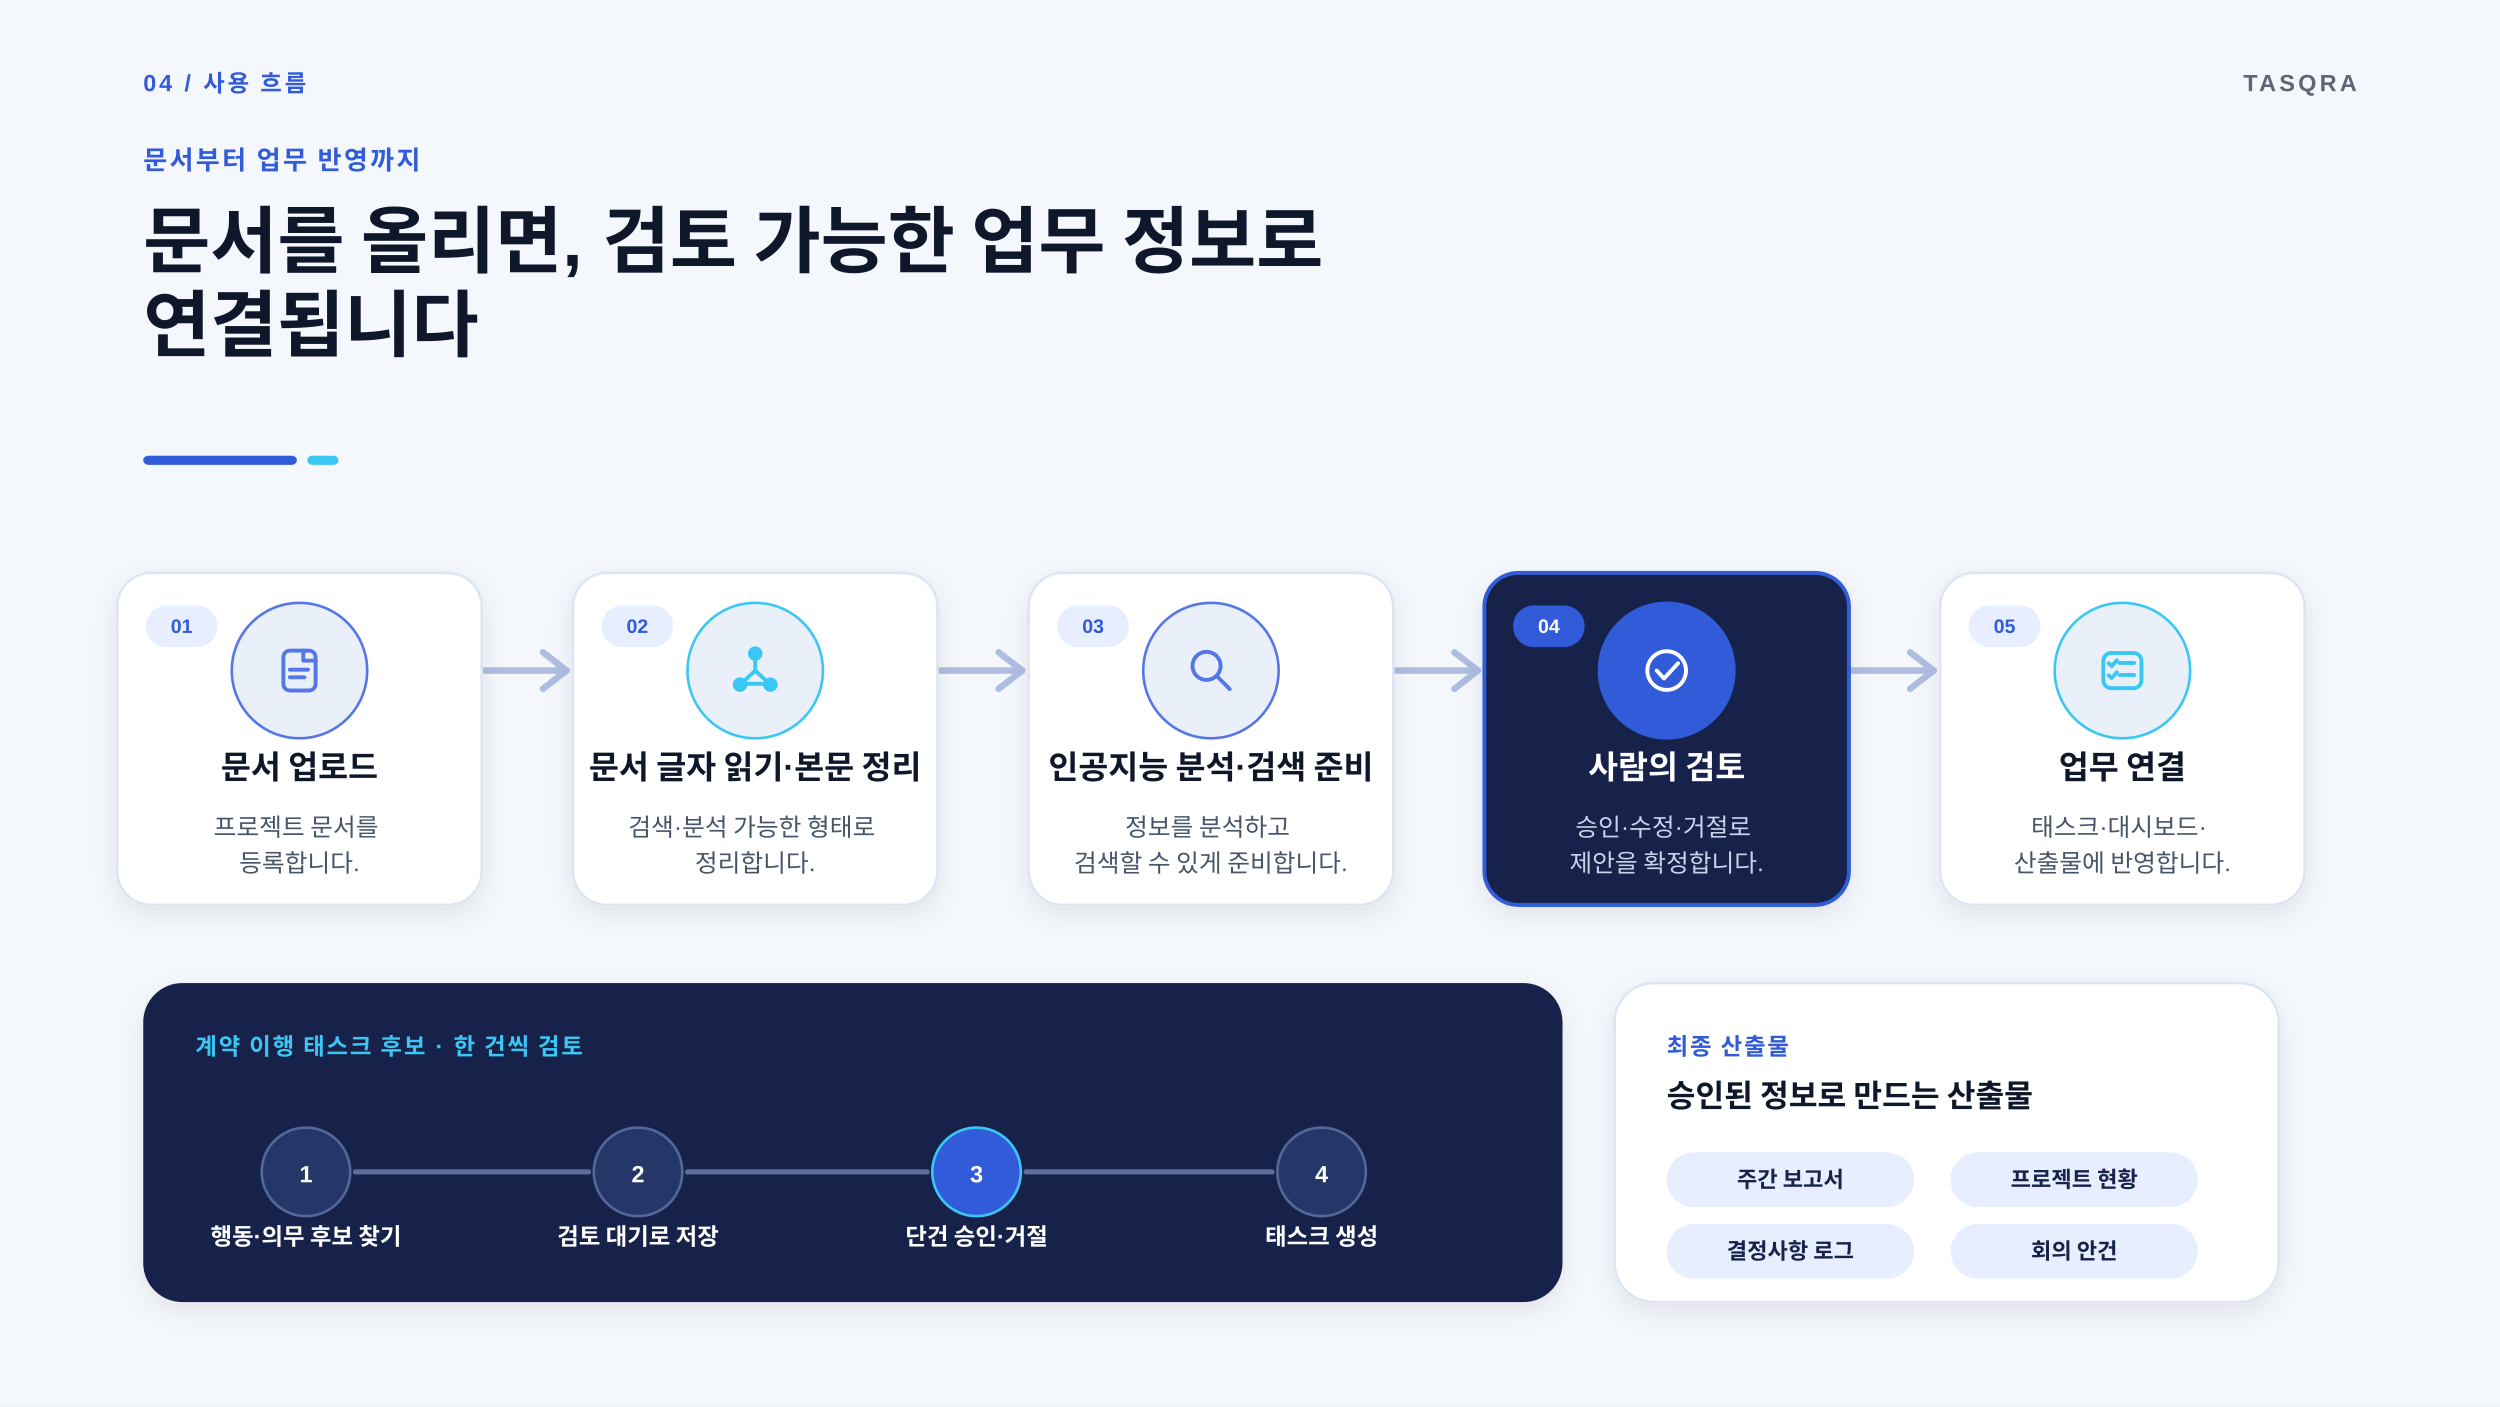
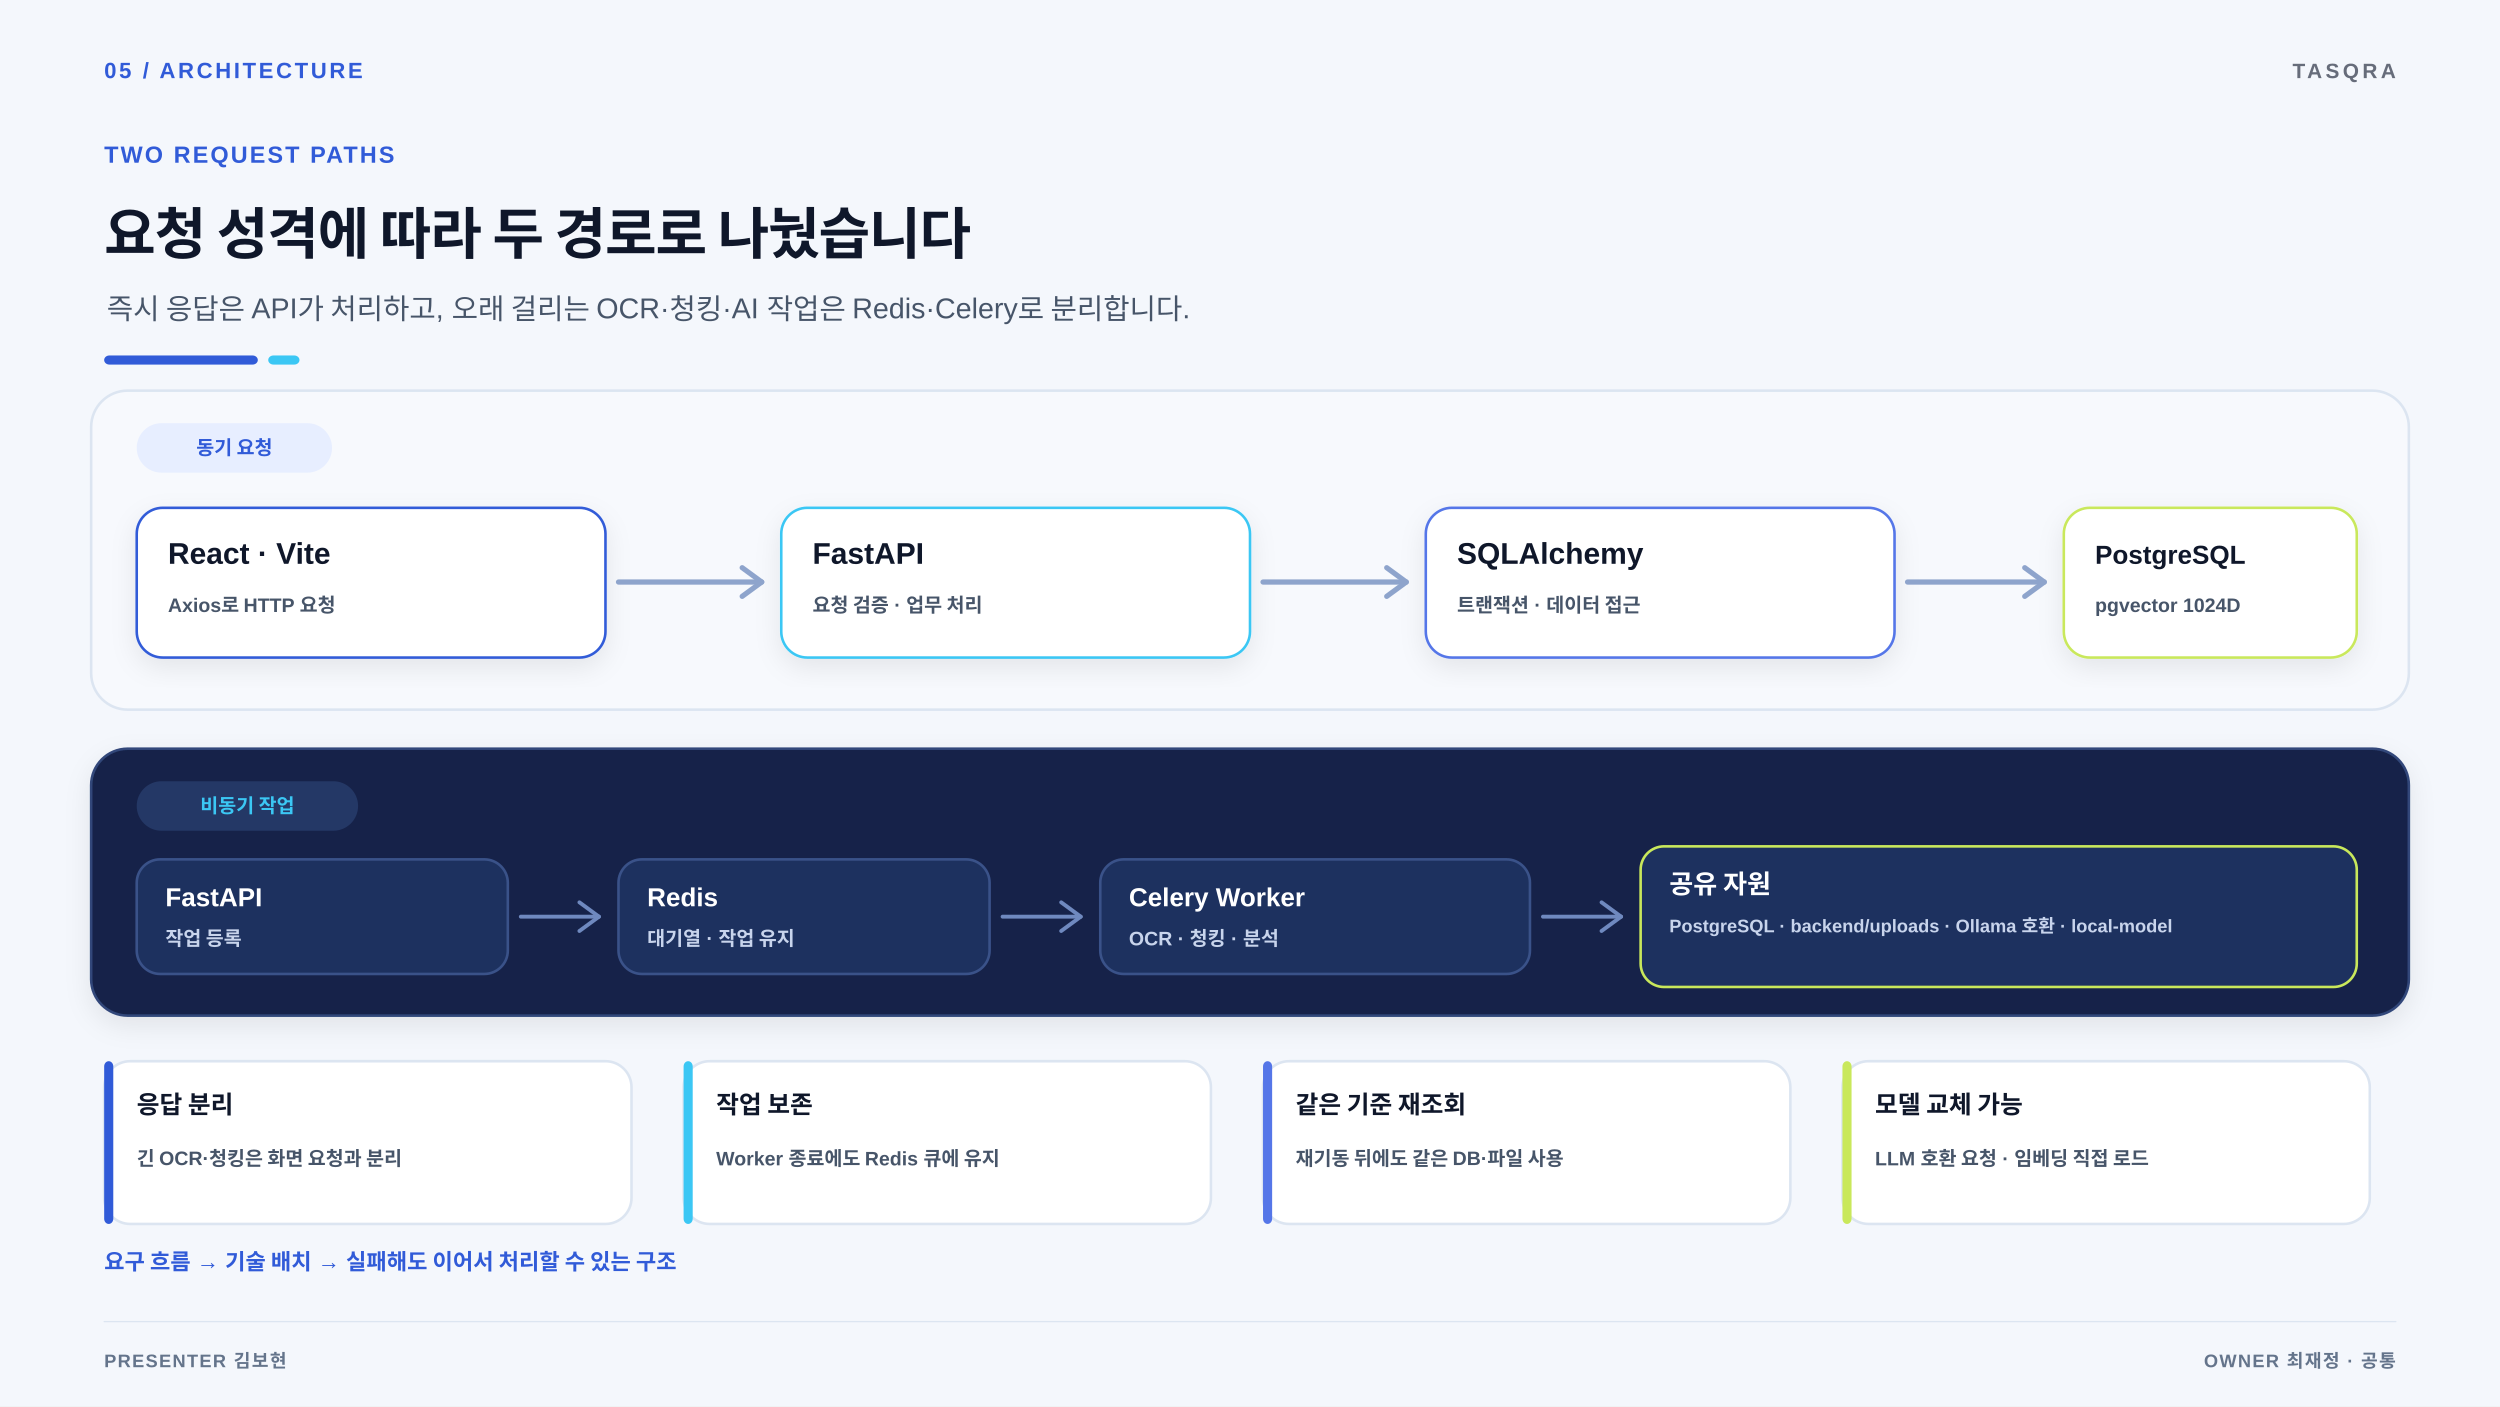
<svg xmlns="http://www.w3.org/2000/svg" width="1920" height="1080" viewBox="0 0 1920 1080">
  <defs>
    <style>@font-face{font-family:NotoKR;src:url("../../포트폴리오/NotoSansKR.ttf") format("truetype");} text{font-family:NotoKR,Arial,sans-serif;}</style>
    <filter id="shadow" x="-20%" y="-20%" width="140%" height="140%">
-       <feDropShadow dx="0" dy="14" stdDeviation="18" flood-color="#0E162F" flood-opacity="0.10" />
+       <feDropShadow dx="0" dy="12" stdDeviation="16" flood-color="#0E162F" flood-opacity="0.11" />
    </filter>
    <filter id="softShadow" x="-20%" y="-20%" width="140%" height="140%">
      <feDropShadow dx="0" dy="7" stdDeviation="10" flood-color="#0E162F" flood-opacity="0.08" />
    </filter>
  </defs>
  <rect x="0" y="0" width="1920" height="1080" rx="0" fill="#F4F7FC" stroke="none" stroke-width="0" opacity="1" />
-   <text x="110" y="70" font-family="NotoKR, Arial, sans-serif" font-size="18" font-weight="700" font-style="normal" fill="#315BD8" text-anchor="start" letter-spacing="2.2" opacity="1">04  /  사용 흐름</text>
-   <text x="1810" y="70" font-family="NotoKR, Arial, sans-serif" font-size="18" font-weight="800" font-style="normal" fill="#0F172A" text-anchor="end" letter-spacing="2.5" opacity="0.65">TASQRA</text>
-   <text x="110" y="130" font-family="NotoKR, Arial, sans-serif" font-size="20" font-weight="800" font-style="normal" fill="#315BD8" text-anchor="start" letter-spacing="1.8" opacity="1">문서부터 업무 반영까지</text>
-   <text x="110" y="205" font-family="NotoKR, Arial, sans-serif" font-size="56" font-weight="800" fill="#0F172A" text-anchor="start">
-     <tspan x="110" dy="0">문서를 올리면, 검토 가능한 업무 정보로</tspan>
-     <tspan x="110" dy="64.4">연결됩니다</tspan>
-   </text>
-   <line x1="245" y1="515" x2="435" y2="515" stroke="#AEBDE0" stroke-width="5" stroke-linecap="round" opacity="1" />
-   <path d="M 417 501 L 435 515 L 417 529" fill="none" stroke="#AEBDE0" stroke-width="5" stroke-linecap="round" stroke-linejoin="round" />
-   <line x1="595" y1="515" x2="785" y2="515" stroke="#AEBDE0" stroke-width="5" stroke-linecap="round" opacity="1" />
-   <path d="M 767 501 L 785 515 L 767 529" fill="none" stroke="#AEBDE0" stroke-width="5" stroke-linecap="round" stroke-linejoin="round" />
-   <line x1="945" y1="515" x2="1135" y2="515" stroke="#AEBDE0" stroke-width="5" stroke-linecap="round" opacity="1" />
-   <path d="M 1117 501 L 1135 515 L 1117 529" fill="none" stroke="#AEBDE0" stroke-width="5" stroke-linecap="round" stroke-linejoin="round" />
-   <line x1="1295" y1="515" x2="1485" y2="515" stroke="#AEBDE0" stroke-width="5" stroke-linecap="round" opacity="1" />
-   <path d="M 1467 501 L 1485 515 L 1467 529" fill="none" stroke="#AEBDE0" stroke-width="5" stroke-linecap="round" stroke-linejoin="round" />
-   <rect x="90" y="440" width="280" height="255" rx="26" fill="#FFFFFF" stroke="#DCE5F1" stroke-width="2" opacity="1" filter="url(#softShadow)" />
-   <circle cx="230" cy="515" r="52" fill="#EAF0FA" stroke="#5576E8" stroke-width="2" opacity="1" />
-   <g fill="none" stroke="#5576E8" stroke-width="3" stroke-linecap="round" stroke-linejoin="round">
-     <rect x="217.625" y="499.7" width="24.75" height="30.6" rx="5" />
-     <path d="M 232.925 499.7 v 7.65 h 9.45" />
-     <line x1="222.575" y1="514.325" x2="236.525" y2="514.325" />
-     <line x1="222.575" y1="520.175" x2="233.825" y2="520.175" />
-   </g>
-   <rect x="112" y="465" width="55" height="32" rx="16.0" fill="#E7EEFF" stroke="none" stroke-width="0" opacity="1" />
-   <text x="139.5" y="486.1" font-family="NotoKR, Arial, sans-serif" font-size="15" font-weight="700" font-style="normal" fill="#315BD8" text-anchor="middle" letter-spacing="0" opacity="1">01</text>
-   <text x="230" y="598" font-family="NotoKR, Arial, sans-serif" font-size="25" font-weight="800" font-style="normal" fill="#0F172A" text-anchor="middle" letter-spacing="0" opacity="1">문서 업로드</text>
-   <text x="230" y="642" font-family="NotoKR, Arial, sans-serif" font-size="19" font-weight="500" fill="#475569" text-anchor="middle">
-     <tspan x="230" dy="0">프로젝트 문서를</tspan>
-     <tspan x="230" dy="27.55">등록합니다.</tspan>
-   </text>
-   <rect x="440" y="440" width="280" height="255" rx="26" fill="#FFFFFF" stroke="#DCE5F1" stroke-width="2" opacity="1" filter="url(#softShadow)" />
-   <circle cx="580" cy="515" r="52" fill="#EAF0FA" stroke="#3BC7F4" stroke-width="2" opacity="1" />
-   <g fill="none" stroke="#3BC7F4" stroke-width="3" stroke-linecap="round">
-     <line x1="580" y1="503.3" x2="580" y2="515" />
-     <line x1="569.2" y1="525.125" x2="590.8" y2="525.125" />
-     <line x1="569.2" y1="525.125" x2="580" y2="515" />
-     <line x1="590.8" y1="525.125" x2="580" y2="515" />
-     <circle cx="580" cy="501.95" r="4.05" fill="#3BC7F4" />
-     <circle cx="568.3" cy="525.8" r="4.05" fill="#3BC7F4" />
-     <circle cx="591.7" cy="525.8" r="4.05" fill="#3BC7F4" />
-   </g>
-   <rect x="462" y="465" width="55" height="32" rx="16.0" fill="#E7EEFF" stroke="none" stroke-width="0" opacity="1" />
-   <text x="489.5" y="486.1" font-family="NotoKR, Arial, sans-serif" font-size="15" font-weight="700" font-style="normal" fill="#315BD8" text-anchor="middle" letter-spacing="0" opacity="1">02</text>
-   <text x="580" y="598" font-family="NotoKR, Arial, sans-serif" font-size="25" font-weight="800" font-style="normal" fill="#0F172A" text-anchor="middle" letter-spacing="0" opacity="1">문서 글자 읽기·본문 정리</text>
-   <text x="580" y="642" font-family="NotoKR, Arial, sans-serif" font-size="19" font-weight="500" fill="#475569" text-anchor="middle">
-     <tspan x="580" dy="0">검색·분석 가능한 형태로</tspan>
-     <tspan x="580" dy="27.55">정리합니다.</tspan>
-   </text>
-   <rect x="790" y="440" width="280" height="255" rx="26" fill="#FFFFFF" stroke="#DCE5F1" stroke-width="2" opacity="1" filter="url(#softShadow)" />
-   <circle cx="930" cy="515" r="52" fill="#EAF0FA" stroke="#5576E8" stroke-width="2" opacity="1" />
-   <g fill="none" stroke="#5576E8" stroke-width="3" stroke-linecap="round">
-     <circle cx="926.625" cy="511.4" r="10.8" />
-     <line x1="934.5" y1="519.275" x2="944.4" y2="529.175" />
-   </g>
-   <rect x="812" y="465" width="55" height="32" rx="16.0" fill="#E7EEFF" stroke="none" stroke-width="0" opacity="1" />
-   <text x="839.5" y="486.1" font-family="NotoKR, Arial, sans-serif" font-size="15" font-weight="700" font-style="normal" fill="#315BD8" text-anchor="middle" letter-spacing="0" opacity="1">03</text>
-   <text x="930" y="598" font-family="NotoKR, Arial, sans-serif" font-size="25" font-weight="800" font-style="normal" fill="#0F172A" text-anchor="middle" letter-spacing="0" opacity="1">인공지능 분석·검색 준비</text>
-   <text x="930" y="642" font-family="NotoKR, Arial, sans-serif" font-size="19" font-weight="500" fill="#475569" text-anchor="middle">
-     <tspan x="930" dy="0">정보를 분석하고</tspan>
-     <tspan x="930" dy="27.55">검색할 수 있게 준비합니다.</tspan>
-   </text>
-   <rect x="1140" y="440" width="280" height="255" rx="26" fill="#16234A" stroke="#315BD8" stroke-width="3" opacity="1" filter="url(#softShadow)" />
-   <circle cx="1280" cy="515" r="52" fill="#315BD8" stroke="#315BD8" stroke-width="2" opacity="1" />
-   <g fill="none" stroke="#FFFFFF" stroke-width="3" stroke-linecap="round" stroke-linejoin="round">
-     <circle cx="1280" cy="515" r="14.85" />
-     <path d="M 1272.35 515 l 5.625 6.075 l 10.8 -11.7" />
-   </g>
-   <rect x="1162" y="465" width="55" height="32" rx="16.0" fill="#315BD8" stroke="none" stroke-width="0" opacity="1" />
-   <text x="1189.5" y="486.1" font-family="NotoKR, Arial, sans-serif" font-size="15" font-weight="700" font-style="normal" fill="#FFFFFF" text-anchor="middle" letter-spacing="0" opacity="1">04</text>
-   <text x="1280" y="598" font-family="NotoKR, Arial, sans-serif" font-size="25" font-weight="800" font-style="normal" fill="#FFFFFF" text-anchor="middle" letter-spacing="0" opacity="1">사람의 검토</text>
-   <text x="1280" y="642" font-family="NotoKR, Arial, sans-serif" font-size="19" font-weight="500" fill="#C9D4EC" text-anchor="middle">
-     <tspan x="1280" dy="0">승인·수정·거절로</tspan>
-     <tspan x="1280" dy="27.55">제안을 확정합니다.</tspan>
-   </text>
-   <rect x="1490" y="440" width="280" height="255" rx="26" fill="#FFFFFF" stroke="#DCE5F1" stroke-width="2" opacity="1" filter="url(#softShadow)" />
-   <circle cx="1630" cy="515" r="52" fill="#EAF0FA" stroke="#3BC7F4" stroke-width="2" opacity="1" />
-   <g fill="none" stroke="#3BC7F4" stroke-width="3" stroke-linecap="round" stroke-linejoin="round">
-     <rect x="1615.375" y="501.5" width="29.25" height="27.0" rx="6" />
-     <path d="M 1619.425 509.375 l 2.25 2.25 l 4.05 -4.5" />
-     <line x1="1627.75" y1="509.15" x2="1639.0" y2="509.15" />
-     <path d="M 1619.425 518.6 l 2.25 2.25 l 4.05 -4.5" />
-     <line x1="1627.75" y1="518.375" x2="1639.0" y2="518.375" />
-   </g>
-   <rect x="1512" y="465" width="55" height="32" rx="16.0" fill="#E7EEFF" stroke="none" stroke-width="0" opacity="1" />
-   <text x="1539.5" y="486.1" font-family="NotoKR, Arial, sans-serif" font-size="15" font-weight="700" font-style="normal" fill="#315BD8" text-anchor="middle" letter-spacing="0" opacity="1">05</text>
-   <text x="1630" y="598" font-family="NotoKR, Arial, sans-serif" font-size="25" font-weight="800" font-style="normal" fill="#0F172A" text-anchor="middle" letter-spacing="0" opacity="1">업무 연결</text>
-   <text x="1630" y="642" font-family="NotoKR, Arial, sans-serif" font-size="19" font-weight="500" fill="#475569" text-anchor="middle">
-     <tspan x="1630" dy="0">태스크·대시보드·</tspan>
-     <tspan x="1630" dy="27.55">산출물에 반영합니다.</tspan>
-   </text>
-   <rect x="110" y="755" width="1090" height="245" rx="30" fill="#16234A" stroke="none" stroke-width="0" opacity="1" filter="url(#softShadow)" />
-   <text x="150" y="810" font-family="NotoKR, Arial, sans-serif" font-size="18" font-weight="800" font-style="normal" fill="#3BC7F4" text-anchor="start" letter-spacing="1.4" opacity="1">계약 이행 태스크 후보  ·  한 건씩 검토</text>
-   <circle cx="235" cy="900" r="34" fill="#243768" stroke="#536898" stroke-width="2" opacity="1" />
-   <text x="235" y="908" font-family="NotoKR, Arial, sans-serif" font-size="18" font-weight="800" font-style="normal" fill="#FFFFFF" text-anchor="middle" letter-spacing="0" opacity="1">1</text>
-   <text x="235" y="956" font-family="NotoKR, Arial, sans-serif" font-size="18" font-weight="600" font-style="normal" fill="#FFFFFF" text-anchor="middle" letter-spacing="0" opacity="1">행동·의무 후보 찾기</text>
-   <line x1="273" y1="900" x2="452" y2="900" stroke="#5B6E9C" stroke-width="4" stroke-linecap="round" opacity="1" />
-   <circle cx="490" cy="900" r="34" fill="#243768" stroke="#536898" stroke-width="2" opacity="1" />
-   <text x="490" y="908" font-family="NotoKR, Arial, sans-serif" font-size="18" font-weight="800" font-style="normal" fill="#FFFFFF" text-anchor="middle" letter-spacing="0" opacity="1">2</text>
-   <text x="490" y="956" font-family="NotoKR, Arial, sans-serif" font-size="18" font-weight="600" font-style="normal" fill="#FFFFFF" text-anchor="middle" letter-spacing="0" opacity="1">검토 대기로 저장</text>
-   <line x1="528" y1="900" x2="712" y2="900" stroke="#5B6E9C" stroke-width="4" stroke-linecap="round" opacity="1" />
-   <circle cx="750" cy="900" r="34" fill="#315BD8" stroke="#3BC7F4" stroke-width="2" opacity="1" />
-   <text x="750" y="908" font-family="NotoKR, Arial, sans-serif" font-size="18" font-weight="800" font-style="normal" fill="#FFFFFF" text-anchor="middle" letter-spacing="0" opacity="1">3</text>
-   <text x="750" y="956" font-family="NotoKR, Arial, sans-serif" font-size="18" font-weight="600" font-style="normal" fill="#FFFFFF" text-anchor="middle" letter-spacing="0" opacity="1">단건 승인·거절</text>
-   <line x1="788" y1="900" x2="977" y2="900" stroke="#5B6E9C" stroke-width="4" stroke-linecap="round" opacity="1" />
-   <circle cx="1015" cy="900" r="34" fill="#243768" stroke="#536898" stroke-width="2" opacity="1" />
-   <text x="1015" y="908" font-family="NotoKR, Arial, sans-serif" font-size="18" font-weight="800" font-style="normal" fill="#FFFFFF" text-anchor="middle" letter-spacing="0" opacity="1">4</text>
-   <text x="1015" y="956" font-family="NotoKR, Arial, sans-serif" font-size="18" font-weight="600" font-style="normal" fill="#FFFFFF" text-anchor="middle" letter-spacing="0" opacity="1">태스크 생성</text>
-   <rect x="1240" y="755" width="510" height="245" rx="30" fill="#FFFFFF" stroke="#DCE5F1" stroke-width="2" opacity="1" filter="url(#softShadow)" />
-   <text x="1280" y="810" font-family="NotoKR, Arial, sans-serif" font-size="18" font-weight="800" font-style="normal" fill="#315BD8" text-anchor="start" letter-spacing="1.4" opacity="1">최종 산출물</text>
-   <text x="1280" y="850" font-family="NotoKR, Arial, sans-serif" font-size="24" font-weight="700" font-style="normal" fill="#0F172A" text-anchor="start" letter-spacing="0" opacity="1">승인된 정보로 만드는 산출물</text>
-   <rect x="1280" y="885" width="190" height="42" rx="21.0" fill="#E7EEFF" stroke="none" stroke-width="0" opacity="1" />
-   <text x="1375.0" y="911.78" font-family="NotoKR, Arial, sans-serif" font-size="17" font-weight="700" font-style="normal" fill="#16234A" text-anchor="middle" letter-spacing="0" opacity="1">주간 보고서</text>
-   <rect x="1498" y="885" width="190" height="42" rx="21.0" fill="#E7EEFF" stroke="none" stroke-width="0" opacity="1" />
-   <text x="1593.0" y="911.78" font-family="NotoKR, Arial, sans-serif" font-size="17" font-weight="700" font-style="normal" fill="#16234A" text-anchor="middle" letter-spacing="0" opacity="1">프로젝트 현황</text>
-   <rect x="1280" y="940" width="190" height="42" rx="21.0" fill="#E7EEFF" stroke="none" stroke-width="0" opacity="1" />
-   <text x="1375.0" y="966.78" font-family="NotoKR, Arial, sans-serif" font-size="17" font-weight="700" font-style="normal" fill="#16234A" text-anchor="middle" letter-spacing="0" opacity="1">결정사항 로그</text>
-   <rect x="1498" y="940" width="190" height="42" rx="21.0" fill="#E7EEFF" stroke="none" stroke-width="0" opacity="1" />
-   <text x="1593.0" y="966.78" font-family="NotoKR, Arial, sans-serif" font-size="17" font-weight="700" font-style="normal" fill="#16234A" text-anchor="middle" letter-spacing="0" opacity="1">회의 안건</text>
-   <rect x="110" y="350" width="118" height="7" rx="4" fill="#315BD8" stroke="none" stroke-width="0" opacity="1" />
-   <rect x="236" y="350" width="24" height="7" rx="4" fill="#3BC7F4" stroke="none" stroke-width="0" opacity="1" />
+   <text x="80" y="60" font-family="NotoKR, Arial, sans-serif" font-size="17" font-weight="800" font-style="normal" fill="#315BD8" text-anchor="start" letter-spacing="2" opacity="1">05  /  ARCHITECTURE</text>
+   <text x="1840" y="60" font-family="NotoKR, Arial, sans-serif" font-size="16" font-weight="800" font-style="normal" fill="#0F172A" text-anchor="end" letter-spacing="2.6" opacity="0.62">TASQRA</text>
+   <line x1="80" y1="1015" x2="1840" y2="1015" stroke="#DCE5F1" stroke-width="1" stroke-linecap="round" opacity="1" />
+   <text x="80" y="1050" font-family="NotoKR, Arial, sans-serif" font-size="14" font-weight="700" font-style="normal" fill="#64748B" text-anchor="start" letter-spacing="1" opacity="1">PRESENTER  김보현</text>
+   <text x="1840" y="1050" font-family="NotoKR, Arial, sans-serif" font-size="14" font-weight="700" font-style="normal" fill="#64748B" text-anchor="end" letter-spacing="1" opacity="1">OWNER  최재정 · 공통</text>
+   <text x="80" y="125" font-family="NotoKR, Arial, sans-serif" font-size="18" font-weight="800" font-style="normal" fill="#315BD8" text-anchor="start" letter-spacing="1.6" opacity="1">TWO REQUEST PATHS</text>
+   <text x="80" y="195" font-family="NotoKR, Arial, sans-serif" font-size="43" font-weight="800" font-style="normal" fill="#0F172A" text-anchor="start" letter-spacing="-0.8" opacity="1">요청 성격에 따라 두 경로로 나눴습니다</text>
+   <text x="82" y="245" font-family="NotoKR, Arial, sans-serif" font-size="22" font-weight="500" font-style="normal" fill="#475569" text-anchor="start" letter-spacing="0" opacity="1">즉시 응답은 API가 처리하고, 오래 걸리는 OCR·청킹·AI 작업은 Redis·Celery로 분리합니다.</text>
+   <rect x="80" y="273" width="118" height="7" rx="4" fill="#315BD8" stroke="none" stroke-width="0" opacity="1" />
+   <rect x="206" y="273" width="24" height="7" rx="4" fill="#3BC7F4" stroke="none" stroke-width="0" opacity="1" />
+   <rect x="70" y="300" width="1780" height="245" rx="28" fill="#F7F9FD" stroke="#DCE5F1" stroke-width="2" opacity="1" />
+   <rect x="105" y="325" width="150" height="38" rx="19.0" fill="#E7EEFF" stroke="none" stroke-width="0" opacity="1" />
+   <text x="180.0" y="349.1" font-family="NotoKR, Arial, sans-serif" font-size="15" font-weight="700" font-style="normal" fill="#315BD8" text-anchor="middle" letter-spacing="0" opacity="1">동기 요청</text>
+   <rect x="105" y="390" width="360" height="115" rx="20" fill="#FFFFFF" stroke="#315BD8" stroke-width="2" opacity="1" filter="url(#softShadow)" />
+   <text x="129" y="433" font-family="NotoKR, Arial, sans-serif" font-size="23" font-weight="800" font-style="normal" fill="#0F172A" text-anchor="start" letter-spacing="0" opacity="1">React · Vite</text>
+   <text x="129" y="470" font-family="NotoKR, Arial, sans-serif" font-size="15" font-weight="600" font-style="normal" fill="#475569" text-anchor="start" letter-spacing="0" opacity="1">Axios로 HTTP 요청</text>
+   <rect x="600" y="390" width="360" height="115" rx="20" fill="#FFFFFF" stroke="#3BC7F4" stroke-width="2" opacity="1" filter="url(#softShadow)" />
+   <text x="624" y="433" font-family="NotoKR, Arial, sans-serif" font-size="23" font-weight="800" font-style="normal" fill="#0F172A" text-anchor="start" letter-spacing="0" opacity="1">FastAPI</text>
+   <text x="624" y="470" font-family="NotoKR, Arial, sans-serif" font-size="15" font-weight="600" font-style="normal" fill="#475569" text-anchor="start" letter-spacing="0" opacity="1">요청 검증 · 업무 처리</text>
+   <rect x="1095" y="390" width="360" height="115" rx="20" fill="#FFFFFF" stroke="#5576E8" stroke-width="2" opacity="1" filter="url(#softShadow)" />
+   <text x="1119" y="433" font-family="NotoKR, Arial, sans-serif" font-size="23" font-weight="800" font-style="normal" fill="#0F172A" text-anchor="start" letter-spacing="0" opacity="1">SQLAlchemy</text>
+   <text x="1119" y="470" font-family="NotoKR, Arial, sans-serif" font-size="15" font-weight="600" font-style="normal" fill="#475569" text-anchor="start" letter-spacing="0" opacity="1">트랜잭션 · 데이터 접근</text>
+   <rect x="1585" y="390" width="225" height="115" rx="20" fill="#FFFFFF" stroke="#C9E85B" stroke-width="2" opacity="1" filter="url(#softShadow)" />
+   <text x="1609" y="433" font-family="NotoKR, Arial, sans-serif" font-size="20" font-weight="800" font-style="normal" fill="#0F172A" text-anchor="start" letter-spacing="0" opacity="1">PostgreSQL</text>
+   <text x="1609" y="470" font-family="NotoKR, Arial, sans-serif" font-size="15" font-weight="600" font-style="normal" fill="#475569" text-anchor="start" letter-spacing="0" opacity="1">pgvector 1024D</text>
+   <line x1="475" y1="447" x2="585" y2="447" stroke="#8EA4CC" stroke-width="4" stroke-linecap="round" opacity="1" />
+   <path d="M 570 436 L 585 447 L 570 458" fill="none" stroke="#8EA4CC" stroke-width="4" stroke-linecap="round" stroke-linejoin="round" />
+   <line x1="970" y1="447" x2="1080" y2="447" stroke="#8EA4CC" stroke-width="4" stroke-linecap="round" opacity="1" />
+   <path d="M 1065 436 L 1080 447 L 1065 458" fill="none" stroke="#8EA4CC" stroke-width="4" stroke-linecap="round" stroke-linejoin="round" />
+   <line x1="1465" y1="447" x2="1570" y2="447" stroke="#8EA4CC" stroke-width="4" stroke-linecap="round" opacity="1" />
+   <path d="M 1555 436 L 1570 447 L 1555 458" fill="none" stroke="#8EA4CC" stroke-width="4" stroke-linecap="round" stroke-linejoin="round" />
+   <rect x="70" y="575" width="1780" height="205" rx="28" fill="#16234A" stroke="#31477A" stroke-width="2" opacity="1" filter="url(#softShadow)" />
+   <rect x="105" y="600" width="170" height="38" rx="19.0" fill="#243866" stroke="none" stroke-width="0" opacity="1" />
+   <text x="190.0" y="624.1" font-family="NotoKR, Arial, sans-serif" font-size="15" font-weight="700" font-style="normal" fill="#3BC7F4" text-anchor="middle" letter-spacing="0" opacity="1">비동기 작업</text>
+   <rect x="105" y="660" width="285" height="88" rx="18" fill="#1D315F" stroke="#3A5289" stroke-width="2" opacity="1" />
+   <text x="127" y="696" font-family="NotoKR, Arial, sans-serif" font-size="20" font-weight="800" font-style="normal" fill="#FFFFFF" text-anchor="start" letter-spacing="0" opacity="1">FastAPI</text>
+   <text x="127" y="726" font-family="NotoKR, Arial, sans-serif" font-size="15" font-weight="600" font-style="normal" fill="#C8D4EC" text-anchor="start" letter-spacing="0" opacity="1">작업 등록</text>
+   <rect x="475" y="660" width="285" height="88" rx="18" fill="#1D315F" stroke="#3A5289" stroke-width="2" opacity="1" />
+   <text x="497" y="696" font-family="NotoKR, Arial, sans-serif" font-size="20" font-weight="800" font-style="normal" fill="#FFFFFF" text-anchor="start" letter-spacing="0" opacity="1">Redis</text>
+   <text x="497" y="726" font-family="NotoKR, Arial, sans-serif" font-size="15" font-weight="600" font-style="normal" fill="#C8D4EC" text-anchor="start" letter-spacing="0" opacity="1">대기열 · 작업 유지</text>
+   <rect x="845" y="660" width="330" height="88" rx="18" fill="#1D315F" stroke="#3A5289" stroke-width="2" opacity="1" />
+   <text x="867" y="696" font-family="NotoKR, Arial, sans-serif" font-size="20" font-weight="800" font-style="normal" fill="#FFFFFF" text-anchor="start" letter-spacing="0" opacity="1">Celery Worker</text>
+   <text x="867" y="726" font-family="NotoKR, Arial, sans-serif" font-size="15" font-weight="600" font-style="normal" fill="#C8D4EC" text-anchor="start" letter-spacing="0" opacity="1">OCR · 청킹 · 분석</text>
+   <rect x="1260" y="650" width="550" height="108" rx="18" fill="#1D315F" stroke="#C9E85B" stroke-width="2" opacity="1" />
+   <text x="1282" y="686" font-family="NotoKR, Arial, sans-serif" font-size="20" font-weight="800" font-style="normal" fill="#FFFFFF" text-anchor="start" letter-spacing="0" opacity="1">공유 자원</text>
+   <text x="1282" y="716" font-family="NotoKR, Arial, sans-serif" font-size="14" font-weight="600" font-style="normal" fill="#C8D4EC" text-anchor="start" letter-spacing="0" opacity="1">PostgreSQL · backend/uploads · Ollama 호환 · local-model</text>
+   <line x1="400" y1="704" x2="460" y2="704" stroke="#6F89BF" stroke-width="3" stroke-linecap="round" opacity="1" />
+   <path d="M 445 693 L 460 704 L 445 715" fill="none" stroke="#6F89BF" stroke-width="3" stroke-linecap="round" stroke-linejoin="round" />
+   <line x1="770" y1="704" x2="830" y2="704" stroke="#6F89BF" stroke-width="3" stroke-linecap="round" opacity="1" />
+   <path d="M 815 693 L 830 704 L 815 715" fill="none" stroke="#6F89BF" stroke-width="3" stroke-linecap="round" stroke-linejoin="round" />
+   <line x1="1185" y1="704" x2="1245" y2="704" stroke="#6F89BF" stroke-width="3" stroke-linecap="round" opacity="1" />
+   <path d="M 1230 693 L 1245 704 L 1230 715" fill="none" stroke="#6F89BF" stroke-width="3" stroke-linecap="round" stroke-linejoin="round" />
+   <rect x="80" y="815" width="405" height="125" rx="20" fill="#FFFFFF" stroke="#DCE5F1" stroke-width="2" opacity="1" />
+   <rect x="80" y="815" width="7" height="125" rx="4" fill="#315BD8" stroke="none" stroke-width="0" opacity="1" />
+   <text x="105" y="855" font-family="NotoKR, Arial, sans-serif" font-size="19" font-weight="800" font-style="normal" fill="#0F172A" text-anchor="start" letter-spacing="0" opacity="1">응답 분리</text>
+   <text x="105" y="895" font-family="NotoKR, Arial, sans-serif" font-size="15" font-weight="600" font-style="normal" fill="#475569" text-anchor="start" letter-spacing="0" opacity="1">긴 OCR·청킹은 화면 요청과 분리</text>
+   <rect x="525" y="815" width="405" height="125" rx="20" fill="#FFFFFF" stroke="#DCE5F1" stroke-width="2" opacity="1" />
+   <rect x="525" y="815" width="7" height="125" rx="4" fill="#3BC7F4" stroke="none" stroke-width="0" opacity="1" />
+   <text x="550" y="855" font-family="NotoKR, Arial, sans-serif" font-size="19" font-weight="800" font-style="normal" fill="#0F172A" text-anchor="start" letter-spacing="0" opacity="1">작업 보존</text>
+   <text x="550" y="895" font-family="NotoKR, Arial, sans-serif" font-size="15" font-weight="600" font-style="normal" fill="#475569" text-anchor="start" letter-spacing="0" opacity="1">Worker 종료에도 Redis 큐에 유지</text>
+   <rect x="970" y="815" width="405" height="125" rx="20" fill="#FFFFFF" stroke="#DCE5F1" stroke-width="2" opacity="1" />
+   <rect x="970" y="815" width="7" height="125" rx="4" fill="#5576E8" stroke="none" stroke-width="0" opacity="1" />
+   <text x="995" y="855" font-family="NotoKR, Arial, sans-serif" font-size="19" font-weight="800" font-style="normal" fill="#0F172A" text-anchor="start" letter-spacing="0" opacity="1">같은 기준 재조회</text>
+   <text x="995" y="895" font-family="NotoKR, Arial, sans-serif" font-size="15" font-weight="600" font-style="normal" fill="#475569" text-anchor="start" letter-spacing="0" opacity="1">재기동 뒤에도 같은 DB·파일 사용</text>
+   <rect x="1415" y="815" width="405" height="125" rx="20" fill="#FFFFFF" stroke="#DCE5F1" stroke-width="2" opacity="1" />
+   <rect x="1415" y="815" width="7" height="125" rx="4" fill="#C9E85B" stroke="none" stroke-width="0" opacity="1" />
+   <text x="1440" y="855" font-family="NotoKR, Arial, sans-serif" font-size="19" font-weight="800" font-style="normal" fill="#0F172A" text-anchor="start" letter-spacing="0" opacity="1">모델 교체 가능</text>
+   <text x="1440" y="895" font-family="NotoKR, Arial, sans-serif" font-size="15" font-weight="600" font-style="normal" fill="#475569" text-anchor="start" letter-spacing="0" opacity="1">LLM 호환 요청 · 임베딩 직접 로드</text>
+   <text x="80" y="975" font-family="NotoKR, Arial, sans-serif" font-size="17" font-weight="800" font-style="normal" fill="#315BD8" text-anchor="start" letter-spacing="0" opacity="1">요구 흐름  →  기술 배치  →  실패해도 이어서 처리할 수 있는 구조</text>
</svg>
